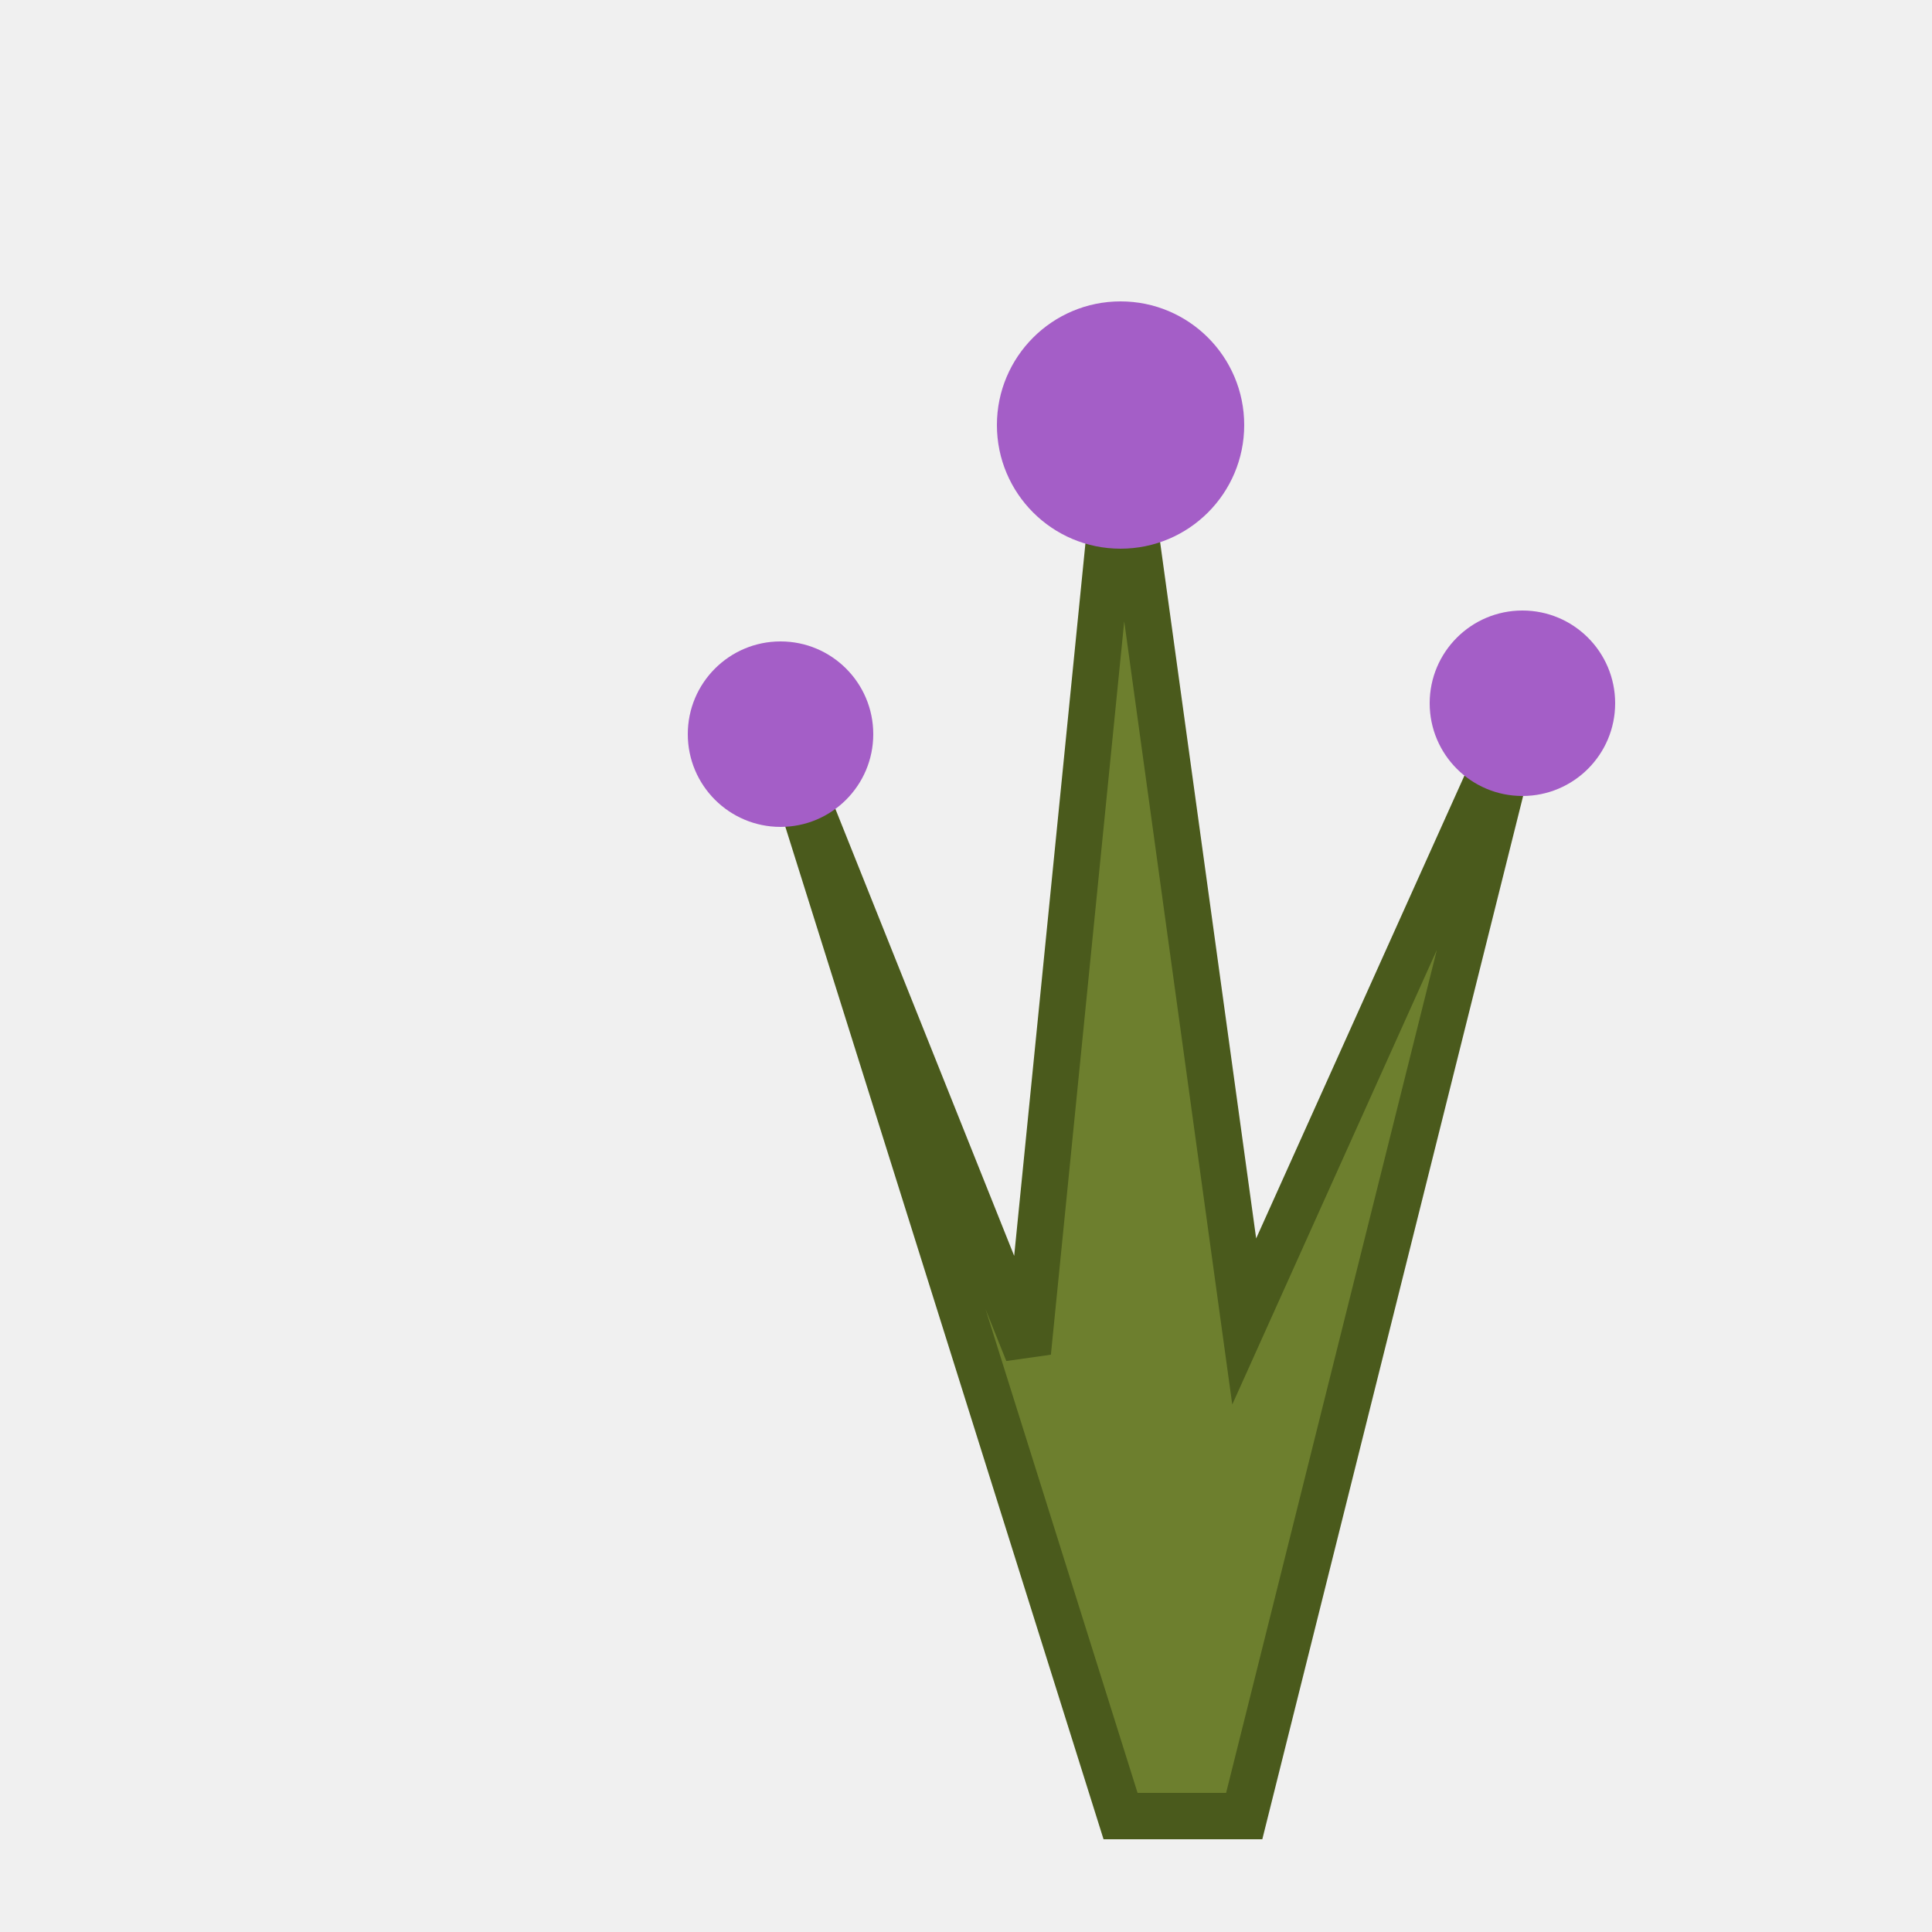
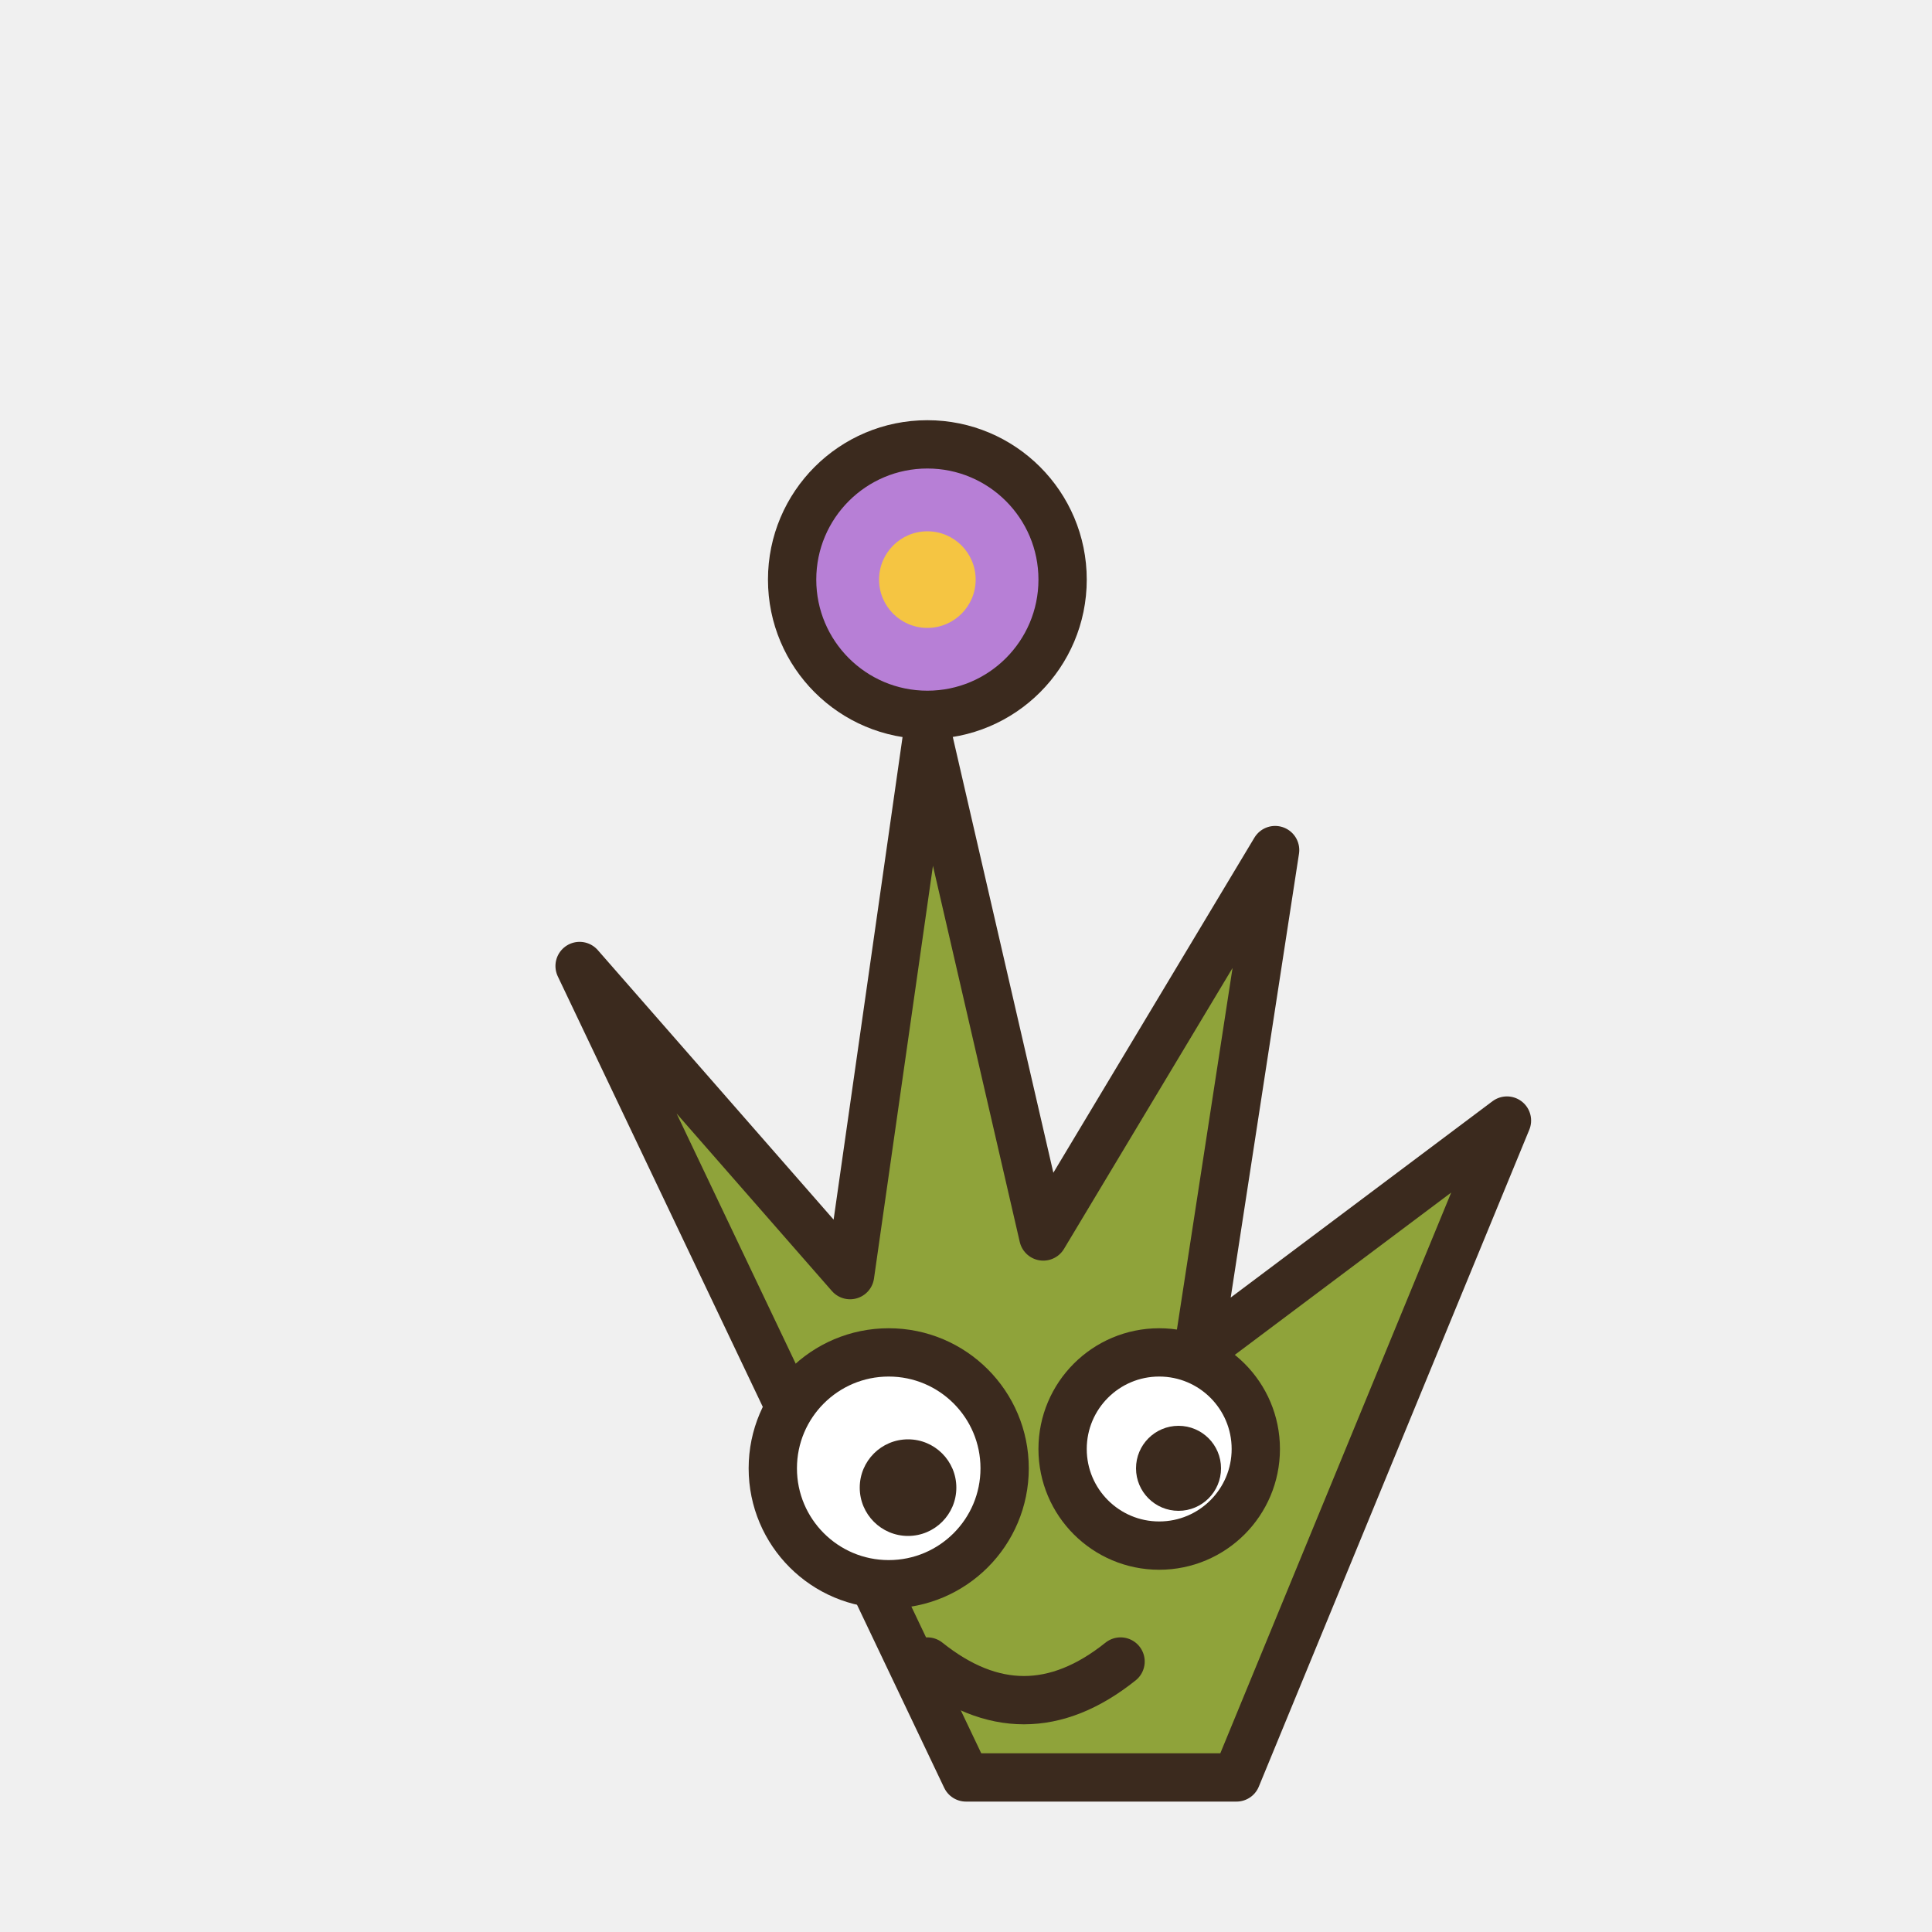
<svg xmlns="http://www.w3.org/2000/svg" viewBox="0 0 100 100">
-   <g transform="translate(58 22) scale(0.8)">
-     <path d="M0 90 L-22 20 L-6 60 L0 0 L8 58 L26 18 L8 90 Z" fill="#6d7f2e" stroke="#4a5a1c" stroke-width="3" />
-     <circle cx="0" cy="0" r="8" fill="#a45ec7" />
-     <circle cx="-22" cy="20" r="6" fill="#a45ec7" />
-     <circle cx="26" cy="18" r="6" fill="#a45ec7" />
-   </g>
+   <path d="M50 92 L30 50 L44 66 L48 38 L54 64 L66 44 L62 70 L78 58 L64 92 Z" fill="#8FA33A" stroke="#3B2A1E" stroke-width="2.5" stroke-linejoin="round" stroke-linecap="round" />
+   <circle cx="48" cy="30" r="7" fill="#B77FD6" stroke="#3B2A1E" stroke-width="2.5" stroke-linejoin="round" stroke-linecap="round" />
+   <circle cx="48" cy="30" r="2.5" fill="#F5C542" />
+   <circle cx="46" cy="76" r="6" fill="#fff" stroke="#3B2A1E" stroke-width="2.5" stroke-linejoin="round" stroke-linecap="round" />
+   <circle cx="60" cy="75" r="5" fill="#fff" stroke="#3B2A1E" stroke-width="2.5" stroke-linejoin="round" stroke-linecap="round" />
+   <circle cx="47" cy="77" r="2.5" fill="#3B2A1E" />
+   <circle cx="61" cy="76" r="2.2" fill="#3B2A1E" />
+   <path d="M48 86 q5 4 10 0" stroke="#3B2A1E" stroke-width="2.5" fill="none" stroke-linecap="round" />
</svg>
